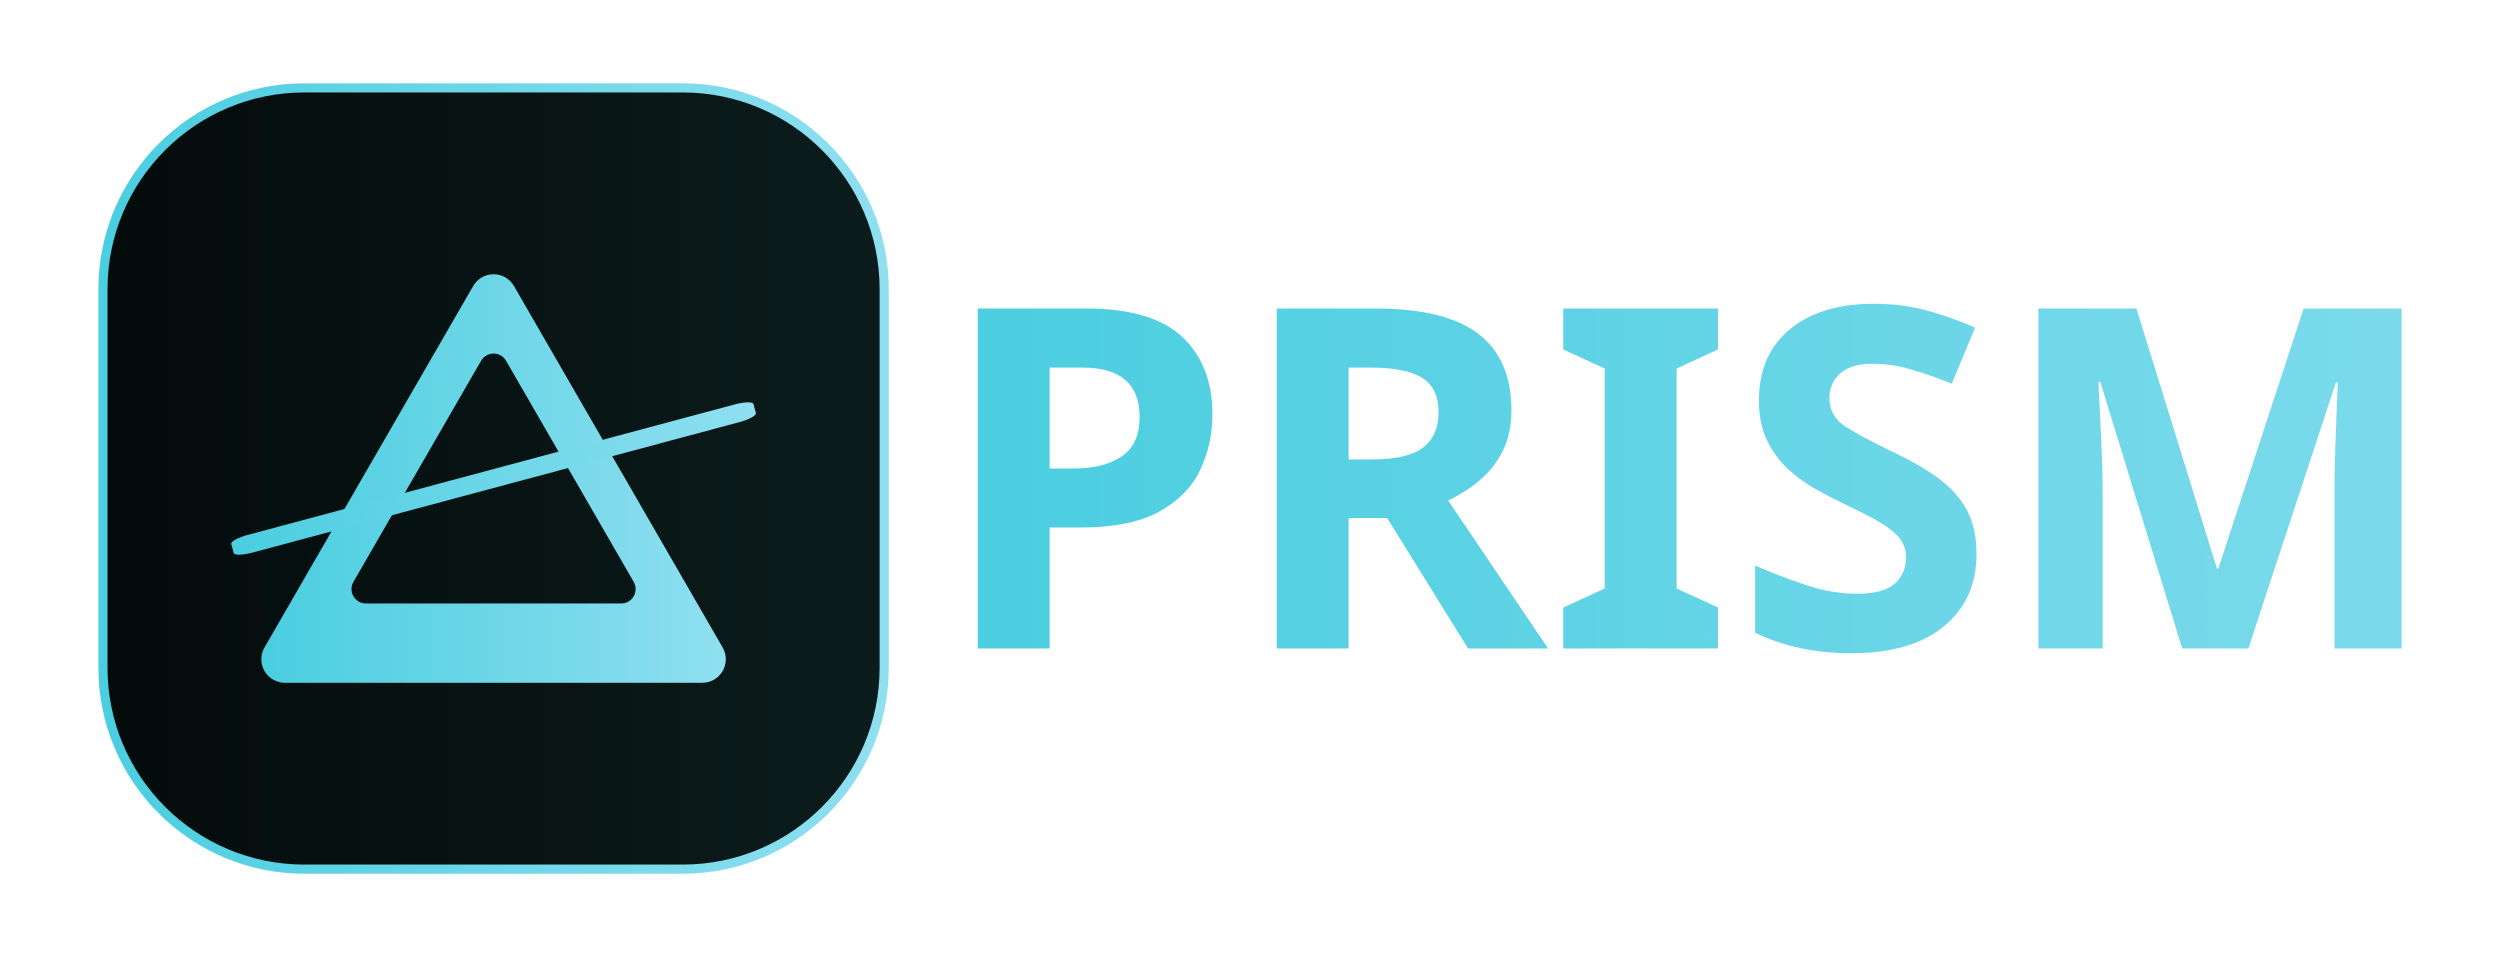
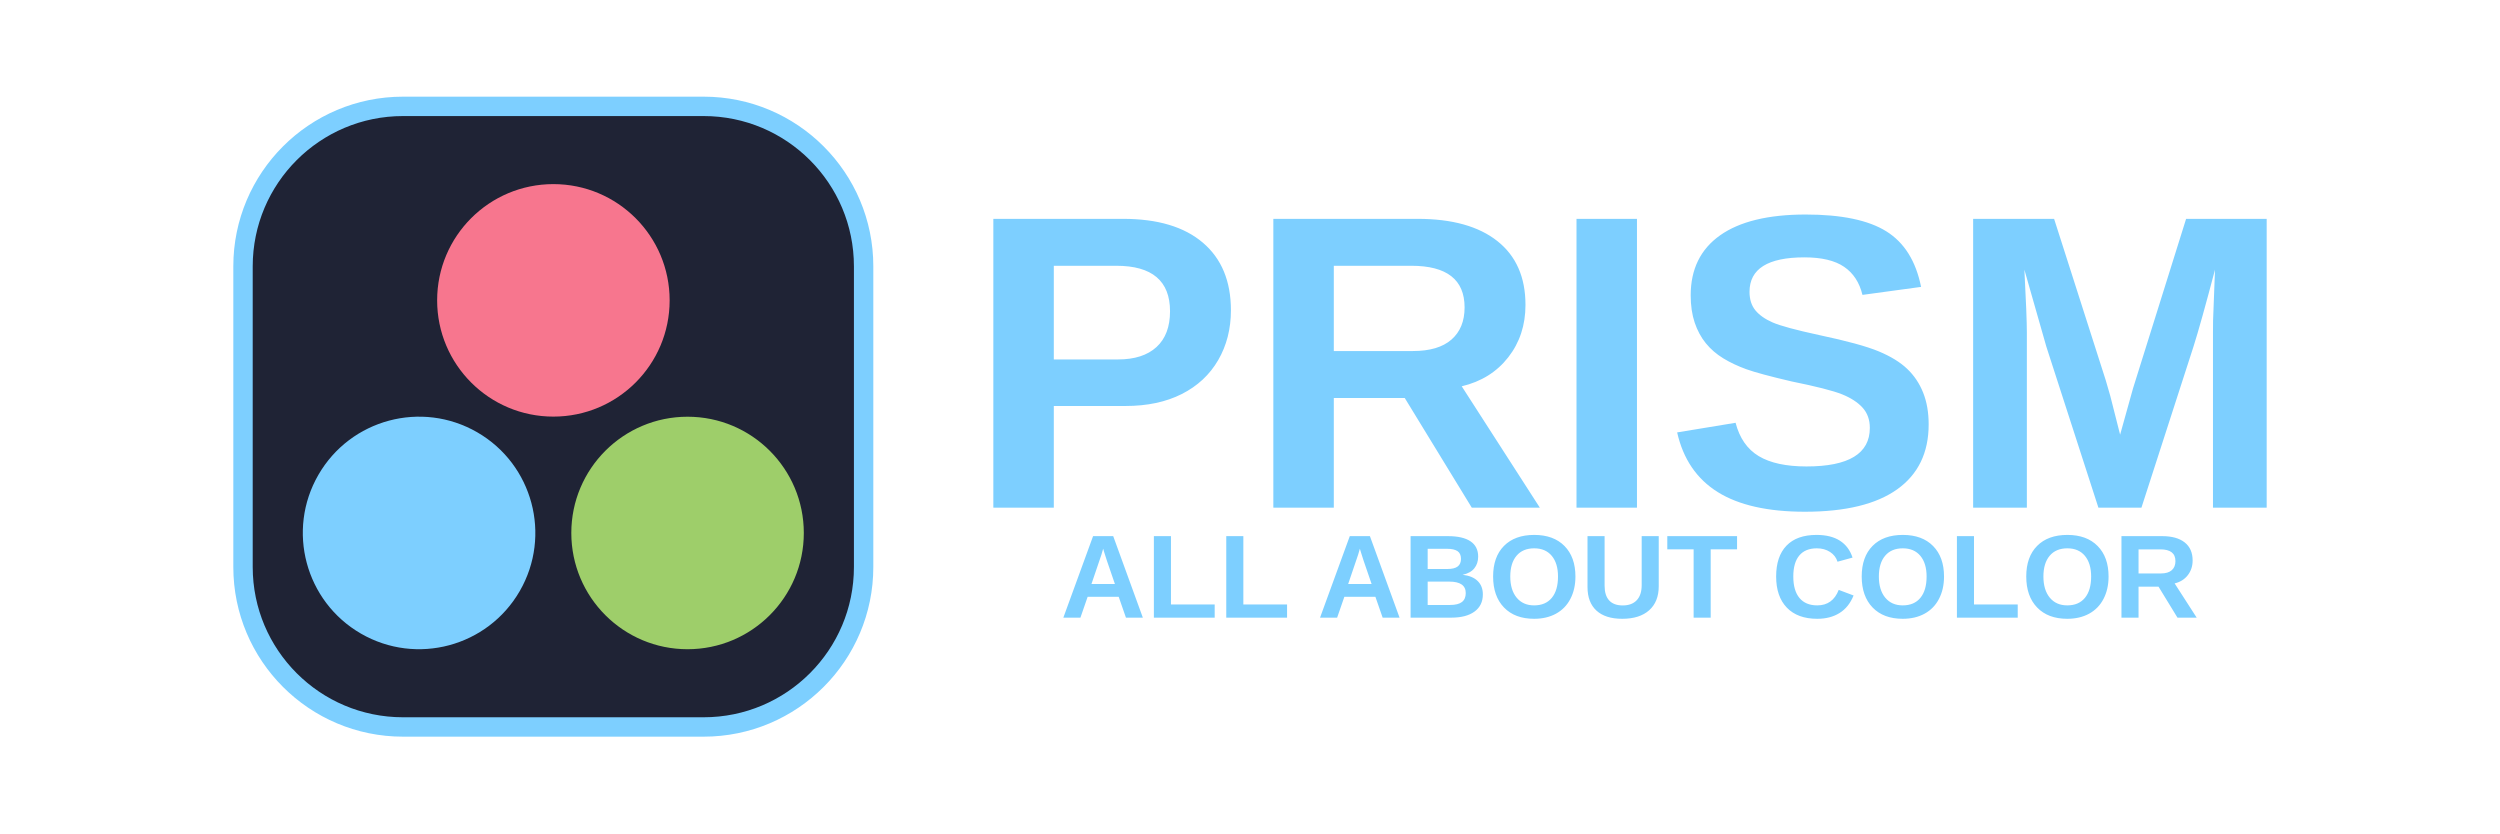
- <svg xmlns="http://www.w3.org/2000/svg" xmlns:xlink="http://www.w3.org/1999/xlink" width="1024" height="392" viewBox="0 0 1024 392" version="1.1" id="svg1" xml:space="preserve">
-   <defs id="defs1">
-     <linearGradient id="swatch19">
-       <stop style="stop-color:#000000;stop-opacity:1;" offset="0" id="stop20" />
-     </linearGradient>
-     <linearGradient id="swatch14">
-       <stop style="stop-color:#0bffaf;stop-opacity:1;" offset="0" id="stop15" />
-     </linearGradient>
-     <linearGradient id="linearGradient4">
-       <stop style="stop-color:#4acee0;stop-opacity:1;" offset="0" id="stop4" />
-       <stop style="stop-color:#8fdff0;stop-opacity:1;" offset="1" id="stop5" />
-     </linearGradient>
-     <linearGradient id="linearGradient1">
-       <stop style="stop-color:#040b0b;stop-opacity:1;" offset="0" id="stop1" />
-       <stop style="stop-color:#0c1c1c;stop-opacity:1;" offset="1" id="stop2" />
-     </linearGradient>
-     <linearGradient xlink:href="#linearGradient1" id="linearGradient2" x1="0" y1="256" x2="512" y2="256" gradientUnits="userSpaceOnUse" gradientTransform="matrix(0.625,0,0,0.625,42.16687,36)" />
-     <linearGradient xlink:href="#linearGradient4" id="linearGradient5" x1="84.73" y1="277.045" x2="439.977" y2="277.045" gradientUnits="userSpaceOnUse" gradientTransform="matrix(0.5355443,0,0,0.5355443,61.66494,47.63018)" />
-     <linearGradient xlink:href="#linearGradient4" id="linearGradient8" x1="64.832" y1="285.816" x2="419.137" y2="285.816" gradientUnits="userSpaceOnUse" gradientTransform="matrix(0.625,0,0,0.625,-6.690567,63.01085)" />
-     <linearGradient xlink:href="#linearGradient4" id="linearGradient9" x1="502.646" y1="256" x2="905.846" y2="256" gradientUnits="userSpaceOnUse" gradientTransform="matrix(2.031175,0,0,2.031175,-623.0122,-323.9808)" />
-     <linearGradient xlink:href="#linearGradient4" id="linearGradient11" x1="116.222" y1="256" x2="436.221" y2="256" gradientUnits="userSpaceOnUse" gradientTransform="translate(-74.05463,-60)" />
-   </defs>
+ <svg xmlns="http://www.w3.org/2000/svg" width="1500" height="500" viewBox="0 0 1500 500" version="1.1" id="svg1" xml:space="preserve">
+   <defs id="defs1" />
  <g id="layer1">
-     <rect style="fill:url(#linearGradient2);stroke:url(#linearGradient11);stroke-width:3.75" id="rect1" width="320" height="320" x="42.167" y="36" rx="82.5" ry="82.5" />
-     <path id="path3" style="color:#000000;fill:url(#linearGradient5);stroke-width:0.536;stroke-linecap:round;stroke-linejoin:round;-inkscape-stroke:none" d="m 202.167,112.327 a 9.641,9.641 0 0 0 -8.348,4.819 l -42.743,74.033 -42.743,74.033 a 9.641,9.641 0 0 0 8.35,14.46 h 85.485 85.486 a 9.641,9.641 0 0 0 8.348,-14.46 l -42.742,-74.033 -42.743,-74.033 a 9.641,9.641 0 0 0 -8.35,-4.819 z m 0,32.485 a 5.898,5.898 0 0 1 5.107,2.948 l 26.149,45.291 26.147,45.291 a 5.898,5.898 0 0 1 -5.107,8.846 h -52.296 -52.296 a 5.898,5.898 0 0 1 -5.107,-8.846 l 26.149,-45.291 26.147,-45.291 a 5.898,5.898 0 0 1 5.107,-2.948 z" />
-     <rect style="fill:url(#linearGradient8);stroke:none;stroke-width:22.5;stroke-linecap:round;stroke-linejoin:round;stroke-dasharray:none;stroke-opacity:1" id="rect7" width="221.44" height="7.5" x="33.829" y="237.896" rx="7.5" ry="1.815" transform="rotate(-15)" />
-     <text xml:space="preserve" style="font-style:normal;font-variant:normal;font-weight:900;font-stretch:normal;font-size:194.993px;font-family:'Noto Sans';-inkscape-font-specification:'Noto Sans Heavy';letter-spacing:0px;fill:url(#linearGradient9);stroke-width:73.122;stroke-linecap:round;stroke-linejoin:round" x="382.935" y="265.612" id="text1">
-       <tspan x="382.935" y="265.612" style="font-style:normal;font-variant:normal;font-weight:900;font-stretch:normal;font-family:'Noto Sans';-inkscape-font-specification:'Noto Sans Heavy';fill:url(#linearGradient9);stroke-width:73.122" id="tspan3">PRISM</tspan>
+     <g id="layer1-5" transform="matrix(0.7499999,0,0,0.7499999,139.9912,58.00001)">
+       <rect style="fill:#1f2335;fill-opacity:1;stroke:#7dcfff;stroke-width:15.515;stroke-dasharray:none;stroke-opacity:1" id="rect1" width="496.485" height="496.485" x="7.758" y="7.758" rx="128" ry="128" />
+       <g id="g2" transform="rotate(150,255.7893,269.6485)">
+         <circle style="fill:#7dcfff;fill-opacity:1;stroke:none;stroke-width:25.946;stroke-linecap:round;stroke-linejoin:round;stroke-opacity:1" id="path1" cx="209.027" cy="414.553" r="93" transform="rotate(-30)" />
+         <circle style="fill:#9ece6a;fill-opacity:1;stroke:none;stroke-width:25.946;stroke-linecap:round;stroke-linejoin:round;stroke-opacity:1" id="circle2" cx="-26.231" cy="248.74" r="93" transform="rotate(-60)" />
+         <circle style="fill:#f7768e;fill-opacity:1;stroke:none;stroke-width:25.946;stroke-linecap:round;stroke-linejoin:round;stroke-opacity:1" id="circle1" cx="-212.321" cy="356.075" r="93" transform="rotate(-60)" />
+       </g>
+     </g>
+     <text xml:space="preserve" style="font-style:normal;font-variant:normal;font-weight:bold;font-stretch:normal;font-size:251.879px;font-family:'Liberation Sans';-inkscape-font-specification:'Liberation Sans Bold';fill:#7dcfff;fill-opacity:1;stroke:none;stroke-width:36.733;stroke-linecap:round;stroke-linejoin:round" x="579.159" y="304.59" id="text1">
+       <tspan id="tspan1" x="579.159" y="304.59" style="stroke-width:36.733">PRISM</tspan>
+     </text>
+     <text xml:space="preserve" style="font-style:normal;font-variant:normal;font-weight:bold;font-stretch:normal;font-size:71.093px;font-family:'Liberation Sans';-inkscape-font-specification:'Liberation Sans Bold';fill:#7dcfff;fill-opacity:1;stroke:none;stroke-width:41.471;stroke-linecap:round;stroke-linejoin:round" x="636.238" y="370.588" id="text2">
+       <tspan id="tspan2" x="636.238" y="370.588" style="stroke-width:41.471">ALL ABOUT COLOR</tspan>
    </text>
  </g>
</svg>
